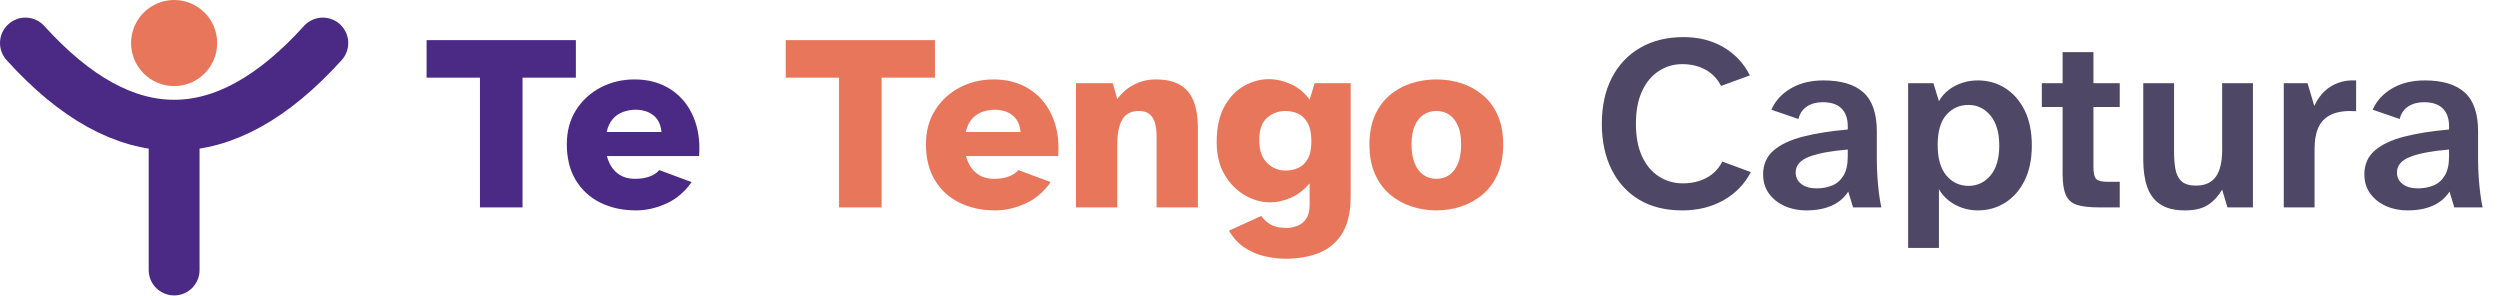
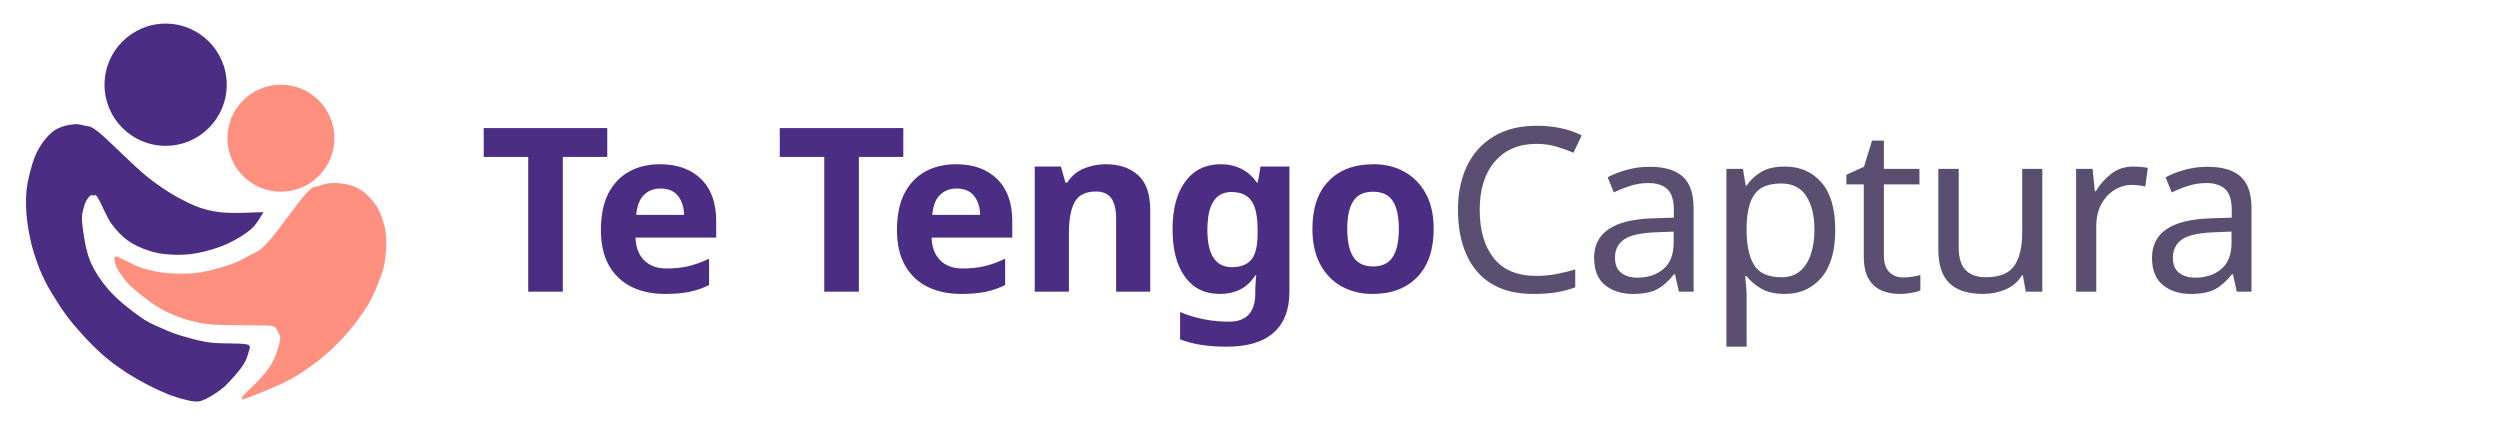
- <svg xmlns="http://www.w3.org/2000/svg" viewBox="15.5 27 638.91 75.5" width="1277.82" height="151" role="img" aria-labelledby="t">
-   <g fill="none" stroke="#4A2A85" stroke-width="13" stroke-linecap="round">
-     <path d="M60 60 V96" />
-     <path d="M22 38 Q60 80 98 38" />
-   </g>
-   <circle cx="60" cy="38" r="11" fill="#E8765A" />
-   <path fill="#4A2A85" d="M138.16 80L138.16 46.85L124.52 46.85L124.52 37.25L162.67 37.25L162.67 46.85L149.04 46.85L149.04 80L138.16 80ZM178.09 80.77Q172.91 80.77 168.91 78.78Q164.91 76.8 162.64 73.02Q160.36 69.25 160.36 63.87Q160.36 58.82 162.73 55.1Q165.1 51.39 169.04 49.34Q172.97 47.3 177.64 47.3Q181.61 47.3 184.78 48.7Q187.95 50.11 190.16 52.7Q192.36 55.3 193.42 58.88Q194.48 62.46 194.16 66.88L170.6 66.88Q170.99 68.35 171.66 69.44Q172.33 70.53 173.26 71.26Q174.19 72 175.34 72.35Q176.49 72.7 177.77 72.7Q179.95 72.7 181.55 72.1Q183.15 71.49 183.98 70.46L192.24 73.54Q189.61 77.31 185.74 79.04Q181.87 80.77 178.09 80.77ZM170.54 60.74L184.56 60.74Q184.36 58.75 183.47 57.5Q182.57 56.26 181.13 55.65Q179.69 55.04 177.96 55.04Q176.24 55.04 174.7 55.62Q173.16 56.19 172.08 57.44Q170.99 58.69 170.54 60.74Z" />
-   <path fill="#E8765A" d="M229.93 80L229.93 46.85L216.3 46.85L216.3 37.25L254.44 37.25L254.44 46.85L240.81 46.85L240.81 80L229.93 80ZM269.87 80.77Q264.68 80.77 260.68 78.78Q256.68 76.8 254.41 73.02Q252.14 69.25 252.14 63.87Q252.14 58.82 254.51 55.1Q256.88 51.39 260.81 49.34Q264.75 47.3 269.42 47.3Q273.39 47.3 276.56 48.7Q279.72 50.11 281.93 52.7Q284.14 55.3 285.2 58.88Q286.25 62.46 285.93 66.88L262.38 66.88Q262.76 68.35 263.44 69.44Q264.11 70.53 265.04 71.26Q265.96 72 267.12 72.35Q268.27 72.7 269.55 72.7Q271.72 72.7 273.32 72.1Q274.92 71.49 275.76 70.46L284.01 73.54Q281.39 77.31 277.52 79.04Q273.64 80.77 269.87 80.77ZM262.32 60.74L276.33 60.74Q276.14 58.75 275.24 57.5Q274.35 56.26 272.91 55.65Q271.47 55.04 269.74 55.04Q268.01 55.04 266.48 55.62Q264.94 56.19 263.85 57.44Q262.76 58.69 262.32 60.74ZM290.48 80L290.48 48.26L299.88 48.26L301.04 52.35Q301.74 51.26 303.12 50.08Q304.49 48.9 306.48 48.1Q308.46 47.3 310.83 47.3Q314.73 47.3 317.1 48.7Q319.47 50.11 320.56 52.9Q321.64 55.68 321.64 59.71L321.64 80L311.08 80L311.08 61.89Q311.08 59.65 310.6 58.21Q310.12 56.77 309.13 56.06Q308.14 55.36 306.54 55.36Q303.6 55.36 302.32 57.54Q301.04 59.71 301.04 63.87L301.04 80L290.48 80ZM344.04 93.12Q341.42 93.12 338.67 92.48Q335.92 91.84 333.55 90.27Q331.18 88.7 329.58 85.95L337.84 82.18Q338.73 83.52 340.24 84.38Q341.74 85.25 344.24 85.25Q345.64 85.25 347.02 84.74Q348.4 84.22 349.29 82.94Q350.19 81.66 350.19 79.42L350.19 73.86Q348.01 76.42 345.32 77.57Q342.64 78.72 340.14 78.72Q336.75 78.72 333.58 76.86Q330.41 75.01 328.43 71.58Q326.44 68.16 326.44 63.36Q326.44 57.73 328.43 54.18Q330.41 50.62 333.48 48.93Q336.56 47.23 339.76 47.23Q342.64 47.23 345.48 48.54Q348.33 49.86 350.19 52.48L351.47 48.26L360.68 48.26L360.68 77.31Q360.68 83.01 358.6 86.5Q356.52 89.98 352.78 91.55Q349.04 93.12 344.04 93.12ZM343.98 70.59Q345.77 70.59 347.28 69.92Q348.78 69.25 349.71 67.62Q350.64 65.98 350.64 63.1Q350.64 60.16 349.71 58.46Q348.78 56.77 347.28 56.06Q345.77 55.36 343.98 55.36Q341.36 55.36 339.34 57.09Q337.32 58.82 337.32 62.78Q337.32 66.75 339.34 68.67Q341.36 70.59 343.98 70.59ZM382.57 80.77Q379.24 80.77 376.17 79.74Q373.1 78.72 370.67 76.64Q368.24 74.56 366.86 71.39Q365.48 68.22 365.48 63.94Q365.48 59.65 366.86 56.51Q368.24 53.38 370.67 51.33Q373.1 49.28 376.17 48.29Q379.24 47.3 382.57 47.3Q385.96 47.3 389 48.29Q392.04 49.28 394.48 51.33Q396.91 53.38 398.28 56.51Q399.66 59.65 399.66 63.94Q399.66 68.22 398.28 71.39Q396.91 74.56 394.48 76.64Q392.04 78.72 389 79.74Q385.96 80.77 382.57 80.77ZM382.57 72.7Q384.49 72.7 385.9 71.71Q387.31 70.72 388.11 68.77Q388.91 66.82 388.91 63.94Q388.91 60.99 388.08 59.1Q387.24 57.22 385.84 56.29Q384.43 55.36 382.57 55.36Q380.78 55.36 379.34 56.29Q377.9 57.22 377.07 59.1Q376.24 60.99 376.24 63.94Q376.24 66.82 377.04 68.77Q377.84 70.72 379.28 71.71Q380.72 72.7 382.57 72.7Z" />
-   <path fill="#4F4766" d="M445.42 80.77Q438.95 80.77 434.38 78.02Q429.8 75.26 427.34 70.27Q424.87 65.28 424.87 58.62Q424.87 51.84 427.43 46.88Q429.99 41.92 434.7 39.2Q439.4 36.48 445.74 36.48Q451.56 36.48 455.98 39.07Q460.39 41.66 462.7 46.27L455.34 48.96Q453.93 46.21 451.34 44.8Q448.75 43.39 445.42 43.39Q442.15 43.39 439.43 45.15Q436.71 46.91 435.15 50.3Q433.58 53.7 433.58 58.62Q433.58 63.49 435.11 66.88Q436.65 70.27 439.4 72.06Q442.15 73.86 445.61 73.86Q447.72 73.86 449.64 73.28Q451.56 72.7 453.13 71.46Q454.7 70.21 455.66 68.29L462.95 70.98Q460.52 75.65 455.91 78.21Q451.31 80.77 445.42 80.77ZM477.1 80.77Q474.09 80.77 471.59 79.65Q469.1 78.53 467.59 76.48Q466.09 74.43 466.09 71.55Q466.09 67.78 468.75 65.47Q471.4 63.17 476.27 61.92Q481.13 60.67 487.72 60.1L487.72 59.26Q487.72 56.32 486.12 54.72Q484.52 53.12 481.32 53.12Q478.95 53.12 477.29 54.21Q475.63 55.3 475.11 57.41L468.2 55.04Q469.67 51.65 473.16 49.6Q476.65 47.55 481.51 47.55Q488.3 47.55 491.72 50.62Q495.15 53.7 495.15 60.61L495.15 67.78Q495.15 70.08 495.31 72.35Q495.47 74.62 495.72 76.58Q495.98 78.53 496.3 80L489.07 80L487.85 75.97Q486.25 78.4 483.56 79.58Q480.87 80.77 477.1 80.77ZM479.72 75.14Q481.96 75.14 483.75 74.4Q485.55 73.66 486.63 71.87Q487.72 70.08 487.72 66.94L487.72 65.22Q481.39 65.73 477.9 67.04Q474.41 68.35 474.41 71.1Q474.41 72.9 475.85 74.02Q477.29 75.14 479.72 75.14ZM503.15 90.37L503.15 48.26L509.61 48.26L511.02 52.86Q511.98 51.14 513.55 49.95Q515.11 48.77 517 48.16Q518.89 47.55 520.94 47.55Q524.84 47.55 527.98 49.54Q531.11 51.52 532.94 55.23Q534.76 58.94 534.76 64.19Q534.76 69.38 532.94 73.09Q531.11 76.8 527.98 78.78Q524.84 80.77 520.94 80.77Q518.89 80.77 517 80.13Q515.11 79.49 513.55 78.27Q511.98 77.06 511.02 75.33L511.02 90.37L503.15 90.37ZM518.57 74.5Q521.96 74.5 524.2 71.84Q526.44 69.18 526.44 64.19Q526.44 59.26 524.2 56.54Q521.96 53.82 518.57 53.82Q515.18 53.82 512.94 56.32Q510.7 58.82 510.7 64.06Q510.7 69.25 512.94 71.87Q515.18 74.5 518.57 74.5ZM551.85 80Q548.33 80 546.31 79.36Q544.3 78.72 543.47 76.86Q542.63 75.01 542.63 71.49L542.63 54.34L537.32 54.34L537.32 48.26L542.63 48.26L542.63 40.32L550.51 40.32L550.51 48.26L557.23 48.26L557.23 54.34L550.51 54.34L550.51 69.63Q550.51 72.06 551.24 72.77Q551.98 73.47 554.22 73.47L557.23 73.47L557.23 80L551.85 80ZM573.93 80.77Q569.9 80.77 567.56 79.2Q565.23 77.63 564.23 74.72Q563.24 71.81 563.24 67.84L563.24 48.26L571.11 48.26L571.11 65.79Q571.11 68.1 571.43 70.08Q571.75 72.06 572.94 73.25Q574.12 74.43 576.75 74.43Q580.14 74.43 581.77 72.19Q583.4 69.95 583.4 65.28L583.4 48.26L591.27 48.26L591.27 80L584.75 80L583.4 75.46Q582.06 77.82 579.88 79.3Q577.71 80.77 573.93 80.77ZM599.15 80L599.15 48.26L605.23 48.26L606.95 54.08Q607.98 51.84 609.51 50.37Q611.05 48.9 613.1 48.16Q615.15 47.42 617.64 47.55L617.64 55.42Q613.93 55.17 611.56 56.16Q609.19 57.15 608.11 59.36Q607.02 61.57 607.02 65.02L607.02 80L599.15 80ZM630.76 80.77Q627.75 80.77 625.26 79.65Q622.76 78.53 621.26 76.48Q619.75 74.43 619.75 71.55Q619.75 67.78 622.41 65.47Q625.07 63.17 629.93 61.92Q634.79 60.67 641.39 60.1L641.39 59.26Q641.39 56.32 639.79 54.72Q638.19 53.12 634.99 53.12Q632.62 53.12 630.95 54.21Q629.29 55.3 628.78 57.41L621.87 55.04Q623.34 51.65 626.83 49.6Q630.31 47.55 635.18 47.55Q641.96 47.55 645.39 50.62Q648.81 53.7 648.81 60.61L648.81 67.78Q648.81 70.08 648.97 72.35Q649.13 74.62 649.39 76.58Q649.64 78.53 649.96 80L642.73 80L641.51 75.97Q639.91 78.4 637.23 79.58Q634.54 80.77 630.76 80.77ZM633.39 75.14Q635.63 75.14 637.42 74.4Q639.21 73.66 640.3 71.87Q641.39 70.08 641.39 66.94L641.39 65.22Q635.05 65.73 631.56 67.04Q628.07 68.35 628.07 71.1Q628.07 72.9 629.51 74.02Q630.95 75.14 633.39 75.14Z" />
+ <svg xmlns="http://www.w3.org/2000/svg" viewBox="0 0 720 122" width="1440" height="244" role="img" aria-labelledby="t">
+   <circle cx="47.7" cy="24.4" r="17.6" fill="#4B2E83" />
+   <path fill="#4B2E83" d="M20.4 35.9 C21.9 35.6 23.0 35.8 24.4 36.2 C25.8 36.6 25.5 35.8 28.6 38.2 C31.6 40.7 38.3 47.6 42.5 51.0 C46.7 54.3 50.3 56.5 53.8 58.2 C57.3 59.9 59.6 60.6 63.3 61.1 C67.0 61.6 73.8 61.1 75.9 61.1 C75.3 61.9 74.1 64.4 72.4 65.9 C70.7 67.4 68.1 69.0 65.5 70.2 C62.9 71.4 59.5 72.4 56.7 72.9 C54.0 73.4 51.4 73.5 49.0 73.3 C46.7 73.2 44.6 72.8 42.6 72.1 C40.5 71.4 38.5 70.5 36.7 69.2 C35.0 67.9 33.4 66.3 32.0 64.3 C30.6 62.3 29.1 58.4 28.2 57.0 C27.4 55.7 27.4 56.3 26.9 56.3 C26.5 56.2 26.2 56.1 25.7 56.6 C25.2 57.2 24.5 58.2 24.2 59.5 C23.8 60.9 23.4 62.0 23.7 64.5 C24.0 67.1 24.6 71.8 25.9 75.0 C27.2 78.2 29.3 81.2 31.6 83.8 C34.0 86.5 37.5 89.2 40.0 91.0 C42.5 92.8 44.1 93.5 46.5 94.5 C48.8 95.6 51.6 96.6 54.0 97.2 C56.5 97.9 58.3 98.4 61.0 98.7 C63.7 99.0 68.7 98.8 70.5 99.1 C72.3 99.3 71.7 99.9 72.0 100.0 C71.7 100.9 71.3 103.2 70.1 105.0 C68.9 106.9 66.5 109.5 64.8 111.2 C63.0 112.8 60.9 114.1 59.3 114.9 C57.7 115.6 57.2 115.8 55.1 115.5 C53.1 115.1 49.9 114.3 46.9 112.9 C43.8 111.6 39.7 109.4 36.7 107.5 C33.7 105.5 31.3 103.8 28.7 101.4 C26.1 99.0 23.2 95.9 20.9 93.1 C18.5 90.3 16.5 87.0 14.9 84.4 C13.3 81.8 12.5 80.1 11.4 77.5 C10.4 74.8 9.3 71.8 8.7 68.7 C8.0 65.6 7.5 61.9 7.5 58.9 C7.4 56.0 7.7 53.6 8.3 51.0 C8.9 48.4 9.8 45.2 11.0 43.1 C12.2 40.9 13.7 39.1 15.2 37.9 C16.8 36.7 18.8 36.1 20.4 35.9Z" />
+   <circle cx="80.9" cy="39.8" r="15.4" fill="#FF8F7E" />
+   <path fill="#FF8F7E" d="M96.0 52.7 C97.5 52.7 99.5 52.9 101.0 53.4 C102.5 53.8 103.6 54.4 104.9 55.4 C106.1 56.4 107.5 57.9 108.4 59.3 C109.3 60.7 109.9 62.2 110.3 63.7 C110.8 65.2 111.1 66.5 111.2 68.3 C111.3 70.2 111.2 72.9 110.9 74.8 C110.6 76.7 110.4 77.7 109.6 79.8 C108.8 81.9 107.7 84.8 106.1 87.6 C104.4 90.4 101.9 93.8 99.5 96.5 C97.1 99.2 94.6 101.5 91.9 103.7 C89.1 105.8 86.6 107.7 83.1 109.5 C79.6 111.4 73.1 113.9 70.9 114.7 C68.7 115.6 70.1 114.7 69.9 114.7 C69.9 114.6 69.1 115.0 70.0 114.0 C71.0 112.9 74.1 110.1 75.5 108.4 C77.0 106.7 77.9 105.4 78.8 103.7 C79.6 102.0 80.4 99.5 80.6 98.2 C80.9 96.9 80.5 96.4 80.1 95.7 C79.7 94.9 79.7 94.2 78.3 93.9 C76.9 93.6 75.2 93.8 71.9 93.7 C68.5 93.6 62.3 93.8 58.2 93.1 C54.1 92.4 50.5 91.1 47.2 89.4 C43.9 87.7 40.5 84.9 38.2 82.9 C36.0 81.0 34.8 79.0 33.9 77.6 C33.0 76.1 33.0 74.8 32.9 74.3 C33.1 74.2 32.8 73.6 34.2 74.1 C35.5 74.6 38.6 76.5 41.0 77.2 C43.4 78.0 46.1 78.5 48.7 78.7 C51.3 78.9 54.0 78.9 56.7 78.6 C59.5 78.2 62.6 77.4 65.0 76.6 C67.5 75.9 69.3 75.0 71.4 73.8 C73.4 72.7 74.5 72.7 77.2 69.7 C80.0 66.7 85.6 58.5 88.1 55.8 C90.6 53.1 90.8 54.0 92.1 53.5 C93.4 53.0 94.5 52.7 96.0 52.7Z" />
+   <text x="138" y="84" font-family="Poppins, 'Segoe UI', system-ui, sans-serif" font-weight="700" font-size="66" letter-spacing="-1.5" fill="#4B2E83">Te Tengo<tspan font-weight="500" fill="#5A4F70"> Captura</tspan>
+   </text>
</svg>
